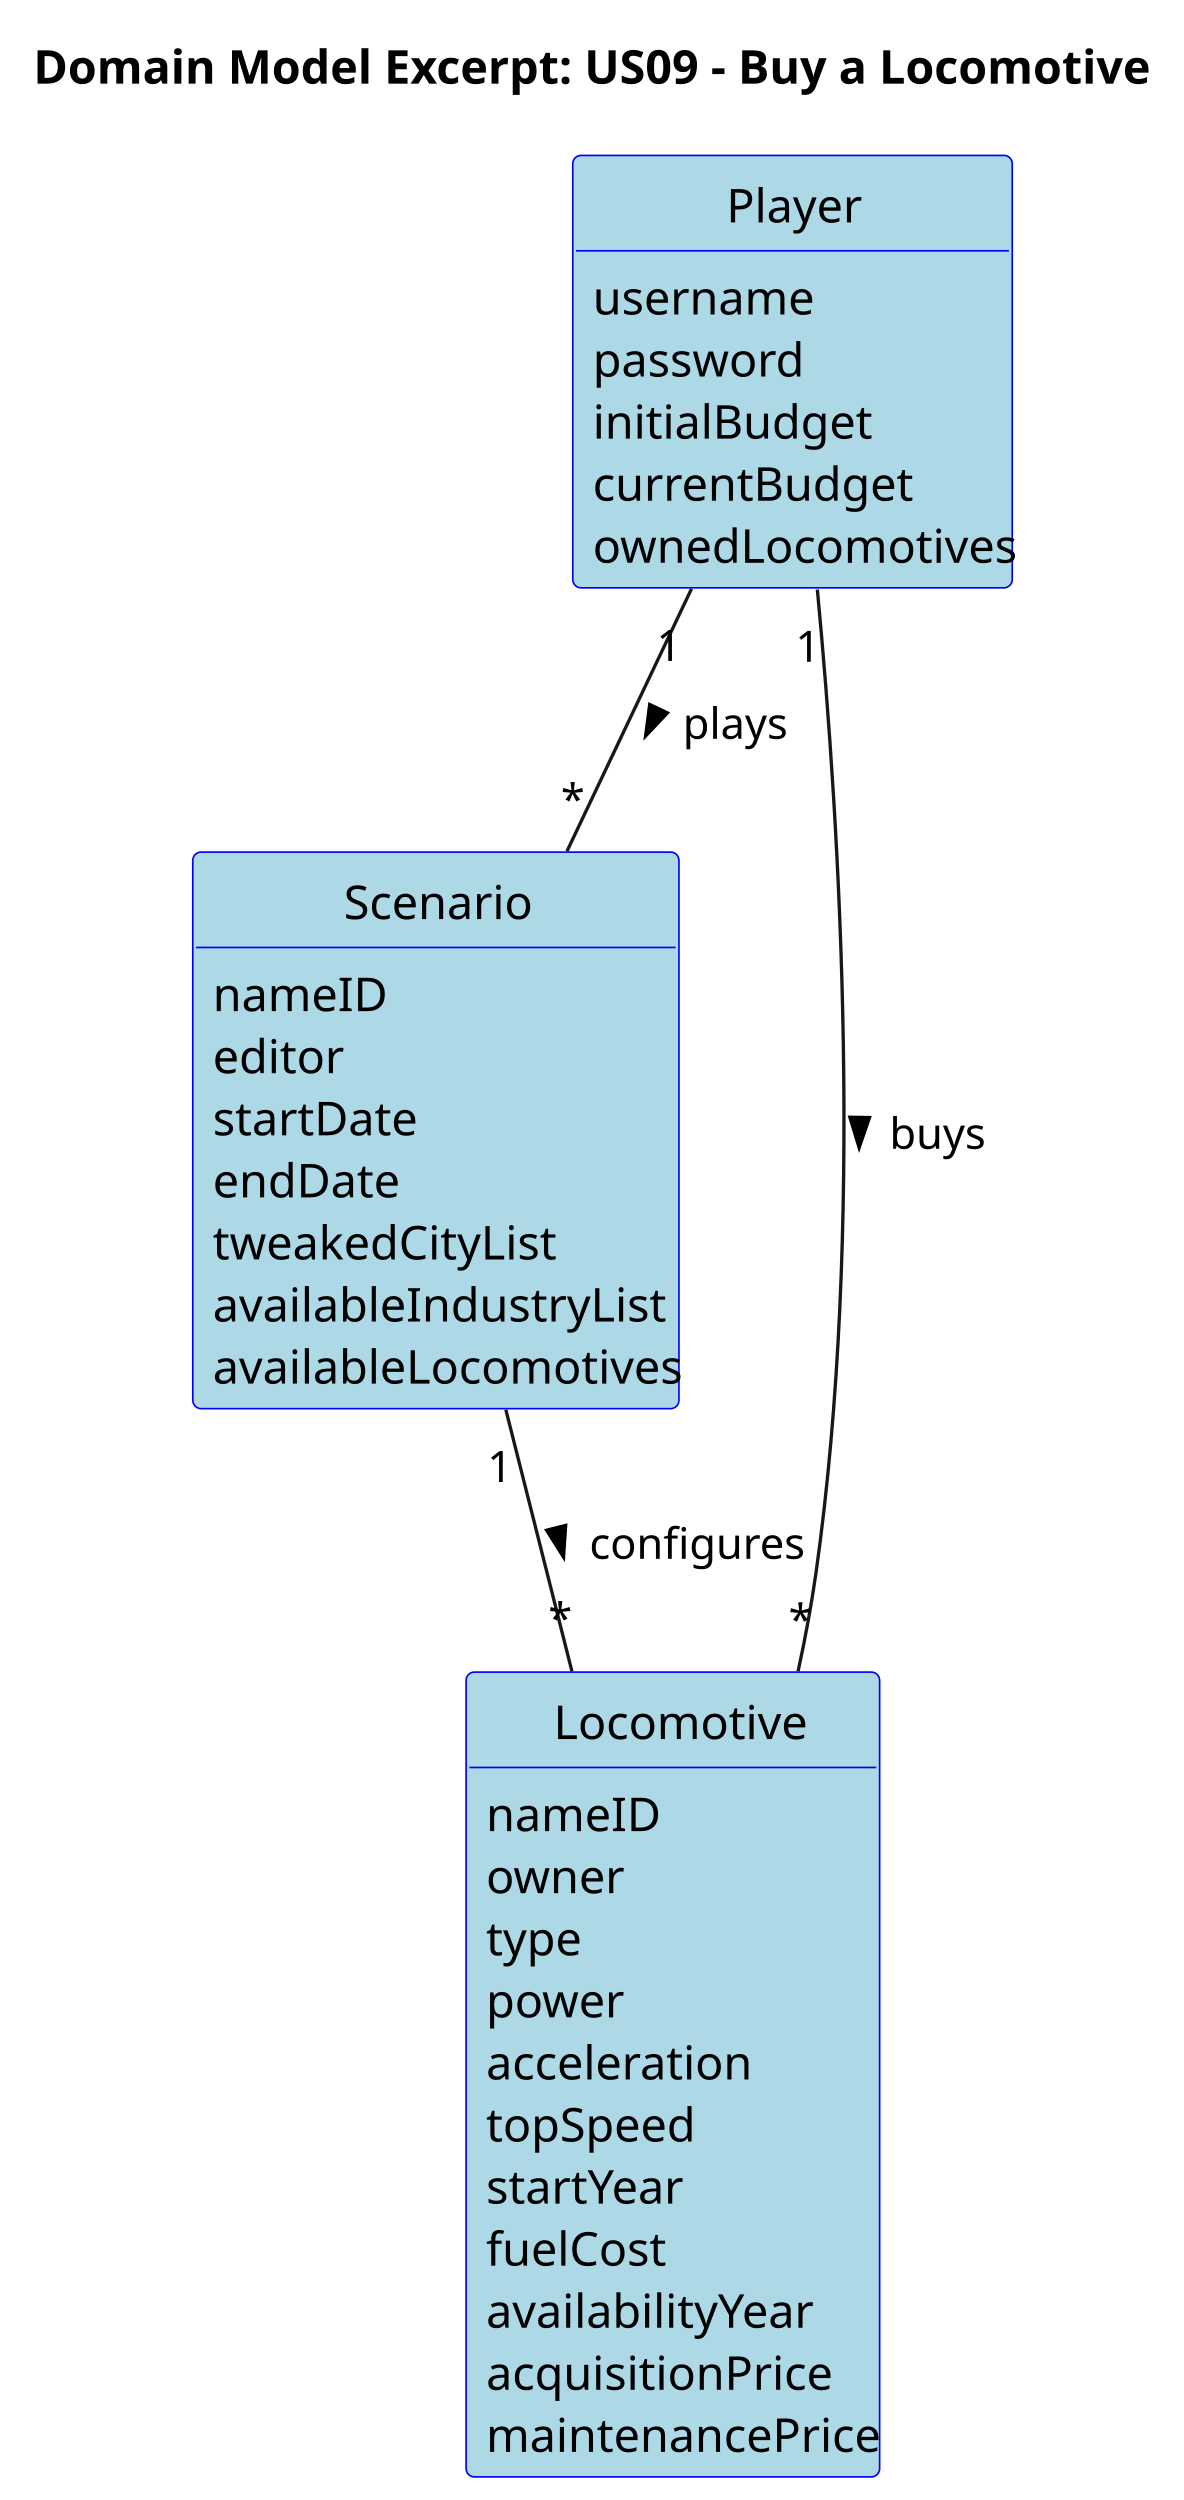
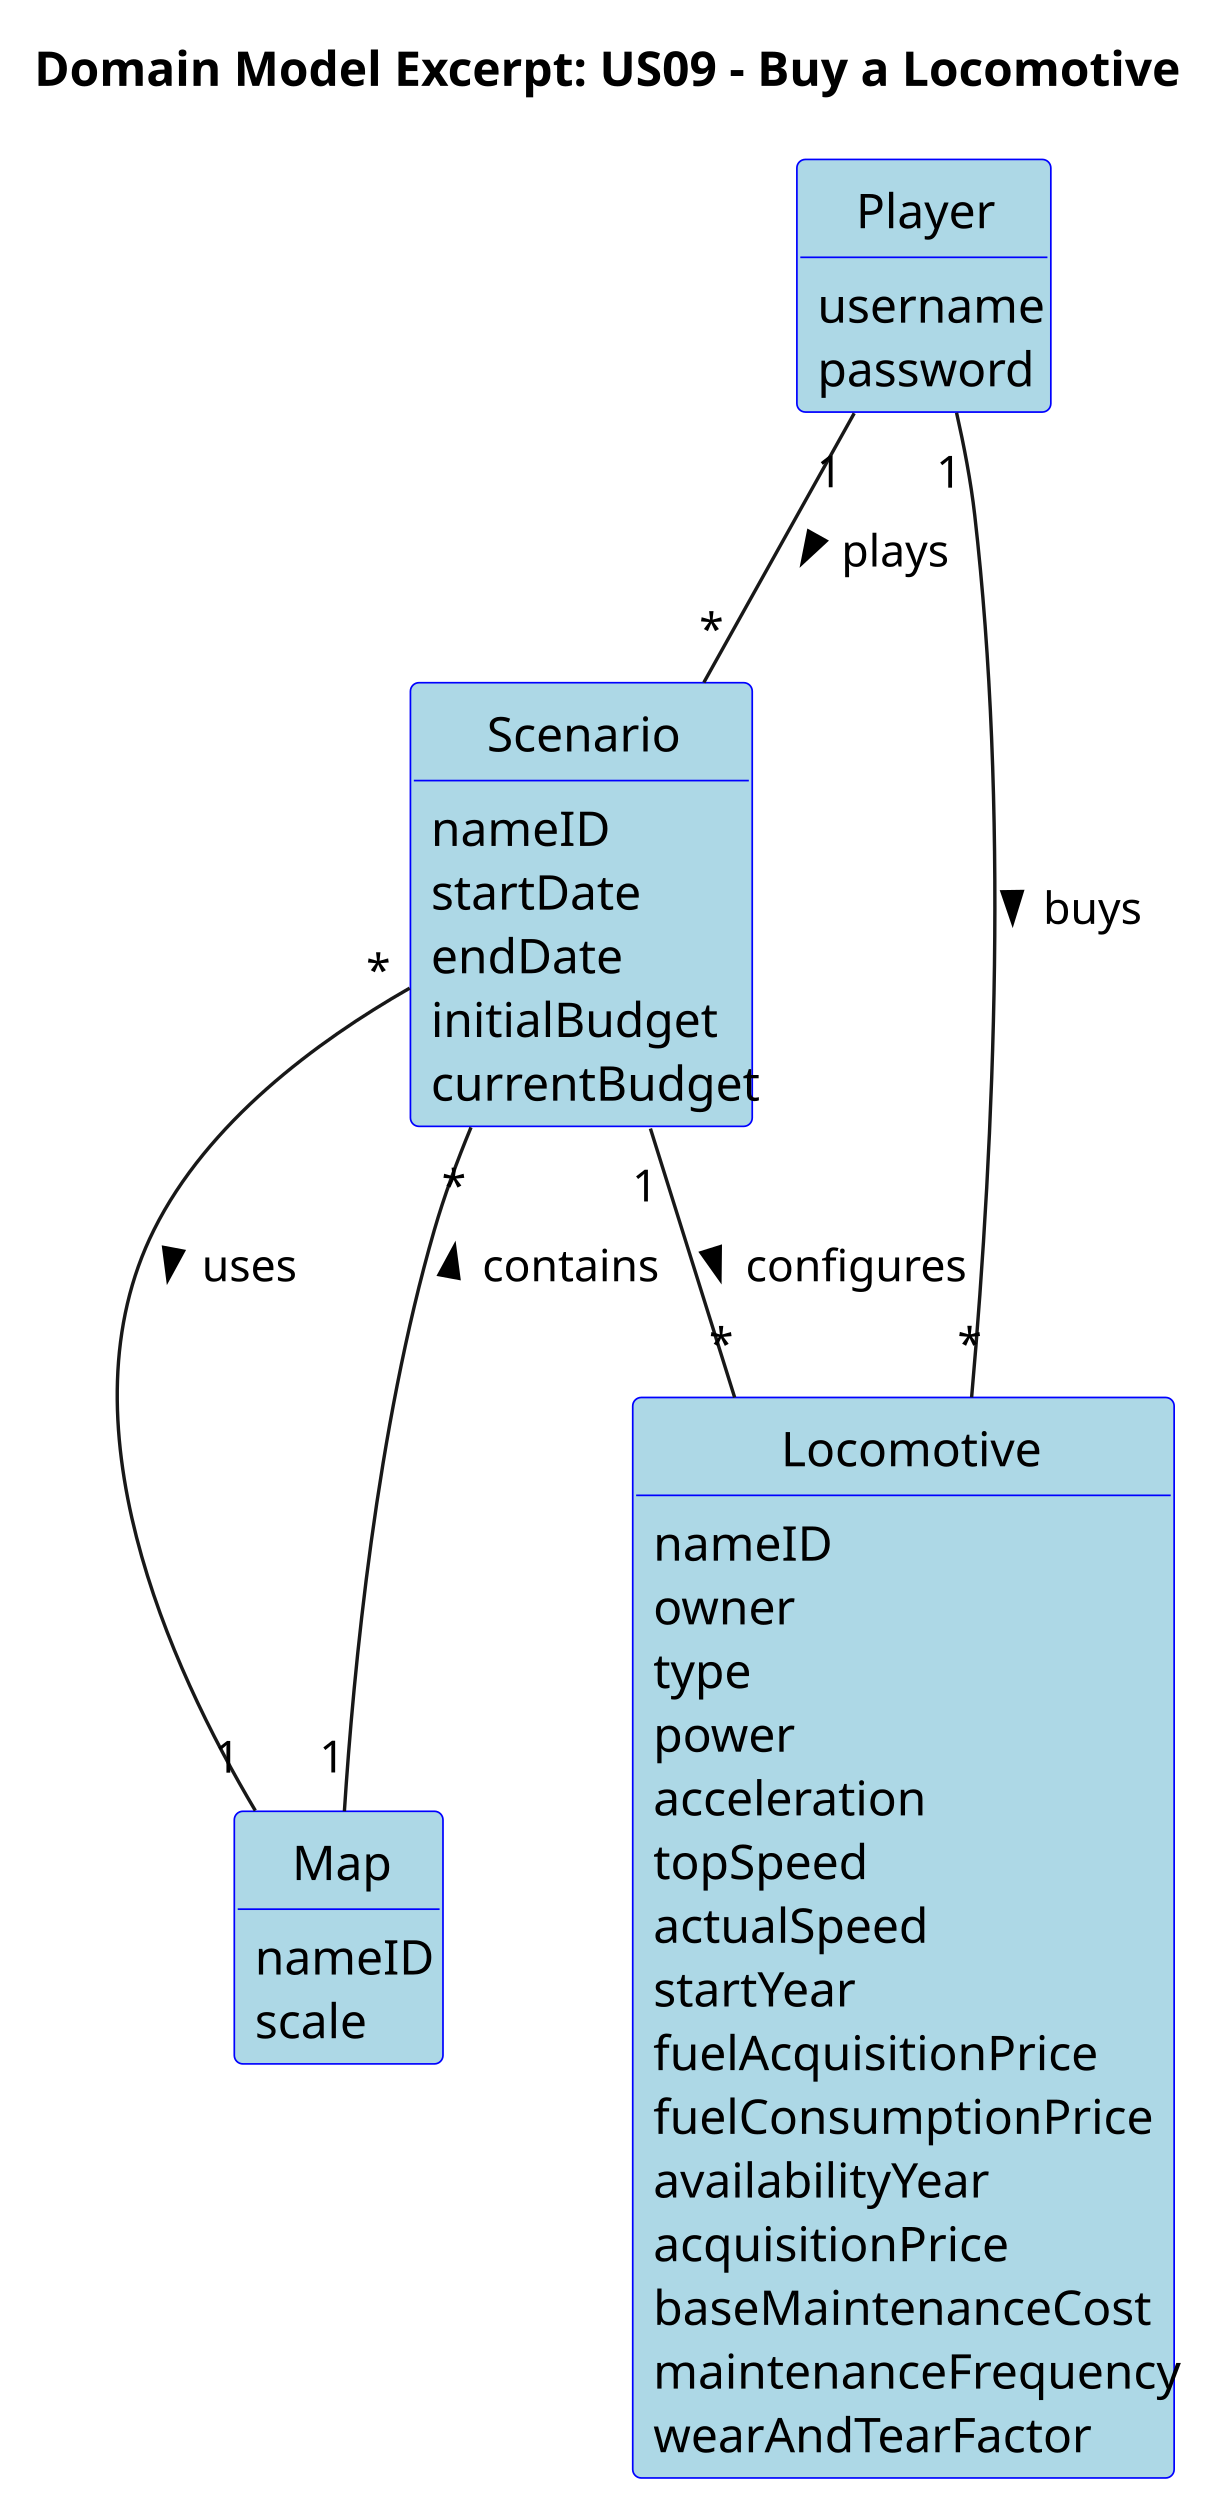
- <svg xmlns="http://www.w3.org/2000/svg" contentStyleType="text/css" height="750px" preserveAspectRatio="none" style="width:355px;height:750px;background:#FFFFFF;" version="1.1" viewBox="0 0 355 750" width="355px" zoomAndPan="magnify">
+ <svg xmlns="http://www.w3.org/2000/svg" contentStyleType="text/css" height="731px" preserveAspectRatio="none" style="width:355px;height:731px;background:#FFFFFF;" version="1.1" viewBox="0 0 355 731" width="355px" zoomAndPan="magnify">
  <defs />
  <g>
    <text fill="#000000" font-family="sans-serif" font-size="14" font-weight="bold" lengthAdjust="spacing" textLength="327.51" x="10" y="25.107">Domain Model Excerpt: US09 - Buy a Locomotive</text>
    <g id="elem_Player">
-       <rect codeLine="16" fill="#ADD8E6" height="129.727" id="Player" rx="2.5" ry="2.5" style="stroke:#0000FF;stroke-width:0.5;" width="131.848" x="171.831" y="46.621" />
-       <text fill="#000000" font-family="sans-serif" font-size="14" lengthAdjust="spacing" textLength="39.683" x="217.914" y="66.728">Player</text>
-       <line style="stroke:#0000FF;stroke-width:0.5;" x1="172.831" x2="302.679" y1="75.242" y2="75.242" />
-       <text fill="#000000" font-family="sans-serif" font-size="14" lengthAdjust="spacing" textLength="62.255" x="177.831" y="94.35">username</text>
-       <text fill="#000000" font-family="sans-serif" font-size="14" lengthAdjust="spacing" textLength="59.917" x="177.831" y="112.971">password</text>
-       <text fill="#000000" font-family="sans-serif" font-size="14" lengthAdjust="spacing" textLength="76.275" x="177.831" y="131.592">initialBudget</text>
-       <text fill="#000000" font-family="sans-serif" font-size="14" lengthAdjust="spacing" textLength="87.944" x="177.831" y="150.213">currentBudget</text>
-       <text fill="#000000" font-family="sans-serif" font-size="14" lengthAdjust="spacing" textLength="119.848" x="177.831" y="168.834">ownedLocomotives</text>
+       <rect codeLine="16" fill="#ADD8E6" height="73.863" id="Player" rx="2.5" ry="2.5" style="stroke:#0000FF;stroke-width:0.5;" width="74.255" x="233.01" y="46.621" />
+       <text fill="#000000" font-family="sans-serif" font-size="14" lengthAdjust="spacing" textLength="39.683" x="250.296" y="66.728">Player</text>
+       <line style="stroke:#0000FF;stroke-width:0.5;" x1="234.01" x2="306.265" y1="75.242" y2="75.242" />
+       <text fill="#000000" font-family="sans-serif" font-size="14" lengthAdjust="spacing" textLength="62.255" x="239.01" y="94.35">username</text>
+       <text fill="#000000" font-family="sans-serif" font-size="14" lengthAdjust="spacing" textLength="59.917" x="239.01" y="112.971">password</text>
+     </g>
+     <g id="elem_Map">
+       <rect codeLine="21" fill="#ADD8E6" height="73.863" id="Map" rx="2.5" ry="2.5" style="stroke:#0000FF;stroke-width:0.5;" width="61.02" x="68.51" y="529.621" />
+       <text fill="#000000" font-family="sans-serif" font-size="14" lengthAdjust="spacing" textLength="27.234" x="85.403" y="549.729">Map</text>
+       <line style="stroke:#0000FF;stroke-width:0.5;" x1="69.51" x2="128.531" y1="558.242" y2="558.242" />
+       <text fill="#000000" font-family="sans-serif" font-size="14" lengthAdjust="spacing" textLength="49.02" x="74.51" y="577.35">nameID</text>
+       <text fill="#000000" font-family="sans-serif" font-size="14" lengthAdjust="spacing" textLength="32.683" x="74.51" y="595.971">scale</text>
    </g>
    <g id="elem_Scenario">
-       <rect codeLine="24" fill="#ADD8E6" height="166.969" id="Scenario" rx="2.5" ry="2.5" style="stroke:#0000FF;stroke-width:0.5;" width="145.855" x="57.831" y="255.621" />
-       <text fill="#000000" font-family="sans-serif" font-size="14" lengthAdjust="spacing" textLength="55.255" x="103.131" y="275.728">Scenario</text>
-       <line style="stroke:#0000FF;stroke-width:0.5;" x1="58.831" x2="202.685" y1="284.242" y2="284.242" />
-       <text fill="#000000" font-family="sans-serif" font-size="14" lengthAdjust="spacing" textLength="49.02" x="63.831" y="303.35">nameID</text>
-       <text fill="#000000" font-family="sans-serif" font-size="14" lengthAdjust="spacing" textLength="35.02" x="63.831" y="321.971">editor</text>
-       <text fill="#000000" font-family="sans-serif" font-size="14" lengthAdjust="spacing" textLength="56.8" x="63.831" y="340.592">startDate</text>
-       <text fill="#000000" font-family="sans-serif" font-size="14" lengthAdjust="spacing" textLength="52.931" x="63.831" y="359.213">endDate</text>
-       <text fill="#000000" font-family="sans-serif" font-size="14" lengthAdjust="spacing" textLength="98.041" x="63.831" y="377.834">tweakedCityList</text>
-       <text fill="#000000" font-family="sans-serif" font-size="14" lengthAdjust="spacing" textLength="126.848" x="63.831" y="396.455">availableIndustryList</text>
-       <text fill="#000000" font-family="sans-serif" font-size="14" lengthAdjust="spacing" textLength="133.855" x="63.831" y="415.076">availableLocomotives</text>
+       <rect codeLine="26" fill="#ADD8E6" height="129.727" id="Scenario" rx="2.5" ry="2.5" style="stroke:#0000FF;stroke-width:0.5;" width="99.944" x="120.01" y="199.621" />
+       <text fill="#000000" font-family="sans-serif" font-size="14" lengthAdjust="spacing" textLength="55.255" x="142.355" y="219.728">Scenario</text>
+       <line style="stroke:#0000FF;stroke-width:0.5;" x1="121.01" x2="218.954" y1="228.242" y2="228.242" />
+       <text fill="#000000" font-family="sans-serif" font-size="14" lengthAdjust="spacing" textLength="49.02" x="126.01" y="247.35">nameID</text>
+       <text fill="#000000" font-family="sans-serif" font-size="14" lengthAdjust="spacing" textLength="56.8" x="126.01" y="265.971">startDate</text>
+       <text fill="#000000" font-family="sans-serif" font-size="14" lengthAdjust="spacing" textLength="52.931" x="126.01" y="284.592">endDate</text>
+       <text fill="#000000" font-family="sans-serif" font-size="14" lengthAdjust="spacing" textLength="76.275" x="126.01" y="303.213">initialBudget</text>
+       <text fill="#000000" font-family="sans-serif" font-size="14" lengthAdjust="spacing" textLength="87.944" x="126.01" y="321.834">currentBudget</text>
    </g>
    <g id="elem_Locomotive">
-       <rect codeLine="34" fill="#ADD8E6" height="241.453" id="Locomotive" rx="2.5" ry="2.5" style="stroke:#0000FF;stroke-width:0.5;" width="124.061" x="139.831" y="501.621" />
-       <text fill="#000000" font-family="sans-serif" font-size="14" lengthAdjust="spacing" textLength="71.593" x="166.065" y="521.729">Locomotive</text>
-       <line style="stroke:#0000FF;stroke-width:0.5;" x1="140.831" x2="262.893" y1="530.242" y2="530.242" />
-       <text fill="#000000" font-family="sans-serif" font-size="14" lengthAdjust="spacing" textLength="49.02" x="145.831" y="549.35">nameID</text>
-       <text fill="#000000" font-family="sans-serif" font-size="14" lengthAdjust="spacing" textLength="38.131" x="145.831" y="567.971">owner</text>
-       <text fill="#000000" font-family="sans-serif" font-size="14" lengthAdjust="spacing" textLength="26.462" x="145.831" y="586.592">type</text>
-       <text fill="#000000" font-family="sans-serif" font-size="14" lengthAdjust="spacing" textLength="38.131" x="145.831" y="605.213">power</text>
-       <text fill="#000000" font-family="sans-serif" font-size="14" lengthAdjust="spacing" textLength="75.489" x="145.831" y="623.834">acceleration</text>
-       <text fill="#000000" font-family="sans-serif" font-size="14" lengthAdjust="spacing" textLength="59.944" x="145.831" y="642.455">topSpeed</text>
-       <text fill="#000000" font-family="sans-serif" font-size="14" lengthAdjust="spacing" textLength="56.8" x="145.831" y="661.076">startYear</text>
-       <text fill="#000000" font-family="sans-serif" font-size="14" lengthAdjust="spacing" textLength="51.358" x="145.831" y="679.697">fuelCost</text>
-       <text fill="#000000" font-family="sans-serif" font-size="14" lengthAdjust="spacing" textLength="94.158" x="145.831" y="698.318">availabilityYear</text>
-       <text fill="#000000" font-family="sans-serif" font-size="14" lengthAdjust="spacing" textLength="98.048" x="145.831" y="716.939">acquisitionPrice</text>
-       <text fill="#000000" font-family="sans-serif" font-size="14" lengthAdjust="spacing" textLength="112.061" x="145.831" y="735.561">maintenancePrice</text>
+       <rect codeLine="34" fill="#ADD8E6" height="315.938" id="Locomotive" rx="2.5" ry="2.5" style="stroke:#0000FF;stroke-width:0.5;" width="158.31" x="185.01" y="408.621" />
+       <text fill="#000000" font-family="sans-serif" font-size="14" lengthAdjust="spacing" textLength="71.593" x="228.369" y="428.728">Locomotive</text>
+       <line style="stroke:#0000FF;stroke-width:0.5;" x1="186.01" x2="342.32" y1="437.242" y2="437.242" />
+       <text fill="#000000" font-family="sans-serif" font-size="14" lengthAdjust="spacing" textLength="49.02" x="191.01" y="456.35">nameID</text>
+       <text fill="#000000" font-family="sans-serif" font-size="14" lengthAdjust="spacing" textLength="38.131" x="191.01" y="474.971">owner</text>
+       <text fill="#000000" font-family="sans-serif" font-size="14" lengthAdjust="spacing" textLength="26.462" x="191.01" y="493.592">type</text>
+       <text fill="#000000" font-family="sans-serif" font-size="14" lengthAdjust="spacing" textLength="38.131" x="191.01" y="512.213">power</text>
+       <text fill="#000000" font-family="sans-serif" font-size="14" lengthAdjust="spacing" textLength="75.489" x="191.01" y="530.834">acceleration</text>
+       <text fill="#000000" font-family="sans-serif" font-size="14" lengthAdjust="spacing" textLength="59.944" x="191.01" y="549.455">topSpeed</text>
+       <text fill="#000000" font-family="sans-serif" font-size="14" lengthAdjust="spacing" textLength="77.841" x="191.01" y="568.076">actualSpeed</text>
+       <text fill="#000000" font-family="sans-serif" font-size="14" lengthAdjust="spacing" textLength="56.8" x="191.01" y="586.697">startYear</text>
+       <text fill="#000000" font-family="sans-serif" font-size="14" lengthAdjust="spacing" textLength="122.172" x="191.01" y="605.318">fuelAcquisitionPrice</text>
+       <text fill="#000000" font-family="sans-serif" font-size="14" lengthAdjust="spacing" textLength="136.958" x="191.01" y="623.939">fuelConsumptionPrice</text>
+       <text fill="#000000" font-family="sans-serif" font-size="14" lengthAdjust="spacing" textLength="94.158" x="191.01" y="642.561">availabilityYear</text>
+       <text fill="#000000" font-family="sans-serif" font-size="14" lengthAdjust="spacing" textLength="98.048" x="191.01" y="661.182">acquisitionPrice</text>
+       <text fill="#000000" font-family="sans-serif" font-size="14" lengthAdjust="spacing" textLength="139.31" x="191.01" y="679.803">baseMaintenanceCost</text>
+       <text fill="#000000" font-family="sans-serif" font-size="14" lengthAdjust="spacing" textLength="146.31" x="191.01" y="698.424">maintenanceFrequency</text>
+       <text fill="#000000" font-family="sans-serif" font-size="14" lengthAdjust="spacing" textLength="123.717" x="191.01" y="717.045">wearAndTearFactor</text>
    </g>
    <g id="link_Player_Scenario">
-       <path codeLine="48" d="M207.451,176.641 C195.841,201.121 182.421,229.391 170.091,255.371 " fill="none" id="Player-Scenario" style="stroke:#181818;stroke-width:1.0;" />
-       <polygon fill="#000000" points="193.688,220.784,200.22,213.872,194.91,211.352,193.688,220.784" style="stroke:#000000;stroke-width:1.0;" />
-       <text fill="#000000" font-family="sans-serif" font-size="13" lengthAdjust="spacing" textLength="30.348" x="204.831" y="221.649">plays</text>
-       <text fill="#000000" font-family="sans-serif" font-size="13" lengthAdjust="spacing" textLength="7.23" x="196.977" y="198.28">1</text>
-       <text fill="#000000" font-family="sans-serif" font-size="13" lengthAdjust="spacing" textLength="5.059" x="168.259" y="244.486">*</text>
+       <path codeLine="52" d="M249.77,120.841 C237.16,143.421 220.58,173.111 205.8,199.561 " fill="none" id="Player-Scenario" style="stroke:#181818;stroke-width:1.0;" />
+       <polygon fill="#000000" points="234.572,164.632,241.548,158.168,236.417,155.302,234.572,164.632" style="stroke:#000000;stroke-width:1.0;" />
+       <text fill="#000000" font-family="sans-serif" font-size="13" lengthAdjust="spacing" textLength="30.348" x="246.01" y="165.649">plays</text>
+       <text fill="#000000" font-family="sans-serif" font-size="13" lengthAdjust="spacing" textLength="7.23" x="238.836" y="142.477">1</text>
+       <text fill="#000000" font-family="sans-serif" font-size="13" lengthAdjust="spacing" textLength="5.059" x="204.447" y="188.575">*</text>
    </g>
    <g id="link_Player_Locomotive">
-       <path codeLine="49" d="M245.201,176.871 C252.061,248.991 259.251,369.311 244.831,471.621 C243.451,481.381 241.601,491.401 239.421,501.401 " fill="none" id="Player-Locomotive" style="stroke:#181818;stroke-width:1.0;" />
-       <polygon fill="#000000" points="257.742,344.266,260.841,335.274,254.965,335.17,257.742,344.266" style="stroke:#000000;stroke-width:1.0;" />
-       <text fill="#000000" font-family="sans-serif" font-size="13" lengthAdjust="spacing" textLength="27.46" x="266.831" y="344.649">buys</text>
-       <text fill="#000000" font-family="sans-serif" font-size="13" lengthAdjust="spacing" textLength="7.23" x="238.62" y="198.534">1</text>
-       <text fill="#000000" font-family="sans-serif" font-size="13" lengthAdjust="spacing" textLength="5.059" x="236.559" y="490.55">*</text>
+       <path codeLine="53" d="M279.7,120.691 C281.88,130.341 283.89,140.811 285.01,150.621 C294.75,235.551 290.97,330.781 284.1,408.571 " fill="none" id="Player-Locomotive" style="stroke:#181818;stroke-width:1.0;" />
+       <polygon fill="#000000" points="296.087,269.766,298.887,260.677,293.01,260.767,296.087,269.766" style="stroke:#000000;stroke-width:1.0;" />
+       <text fill="#000000" font-family="sans-serif" font-size="13" lengthAdjust="spacing" textLength="27.46" x="305.01" y="270.149">buys</text>
+       <text fill="#000000" font-family="sans-serif" font-size="13" lengthAdjust="spacing" textLength="7.23" x="273.762" y="142.589">1</text>
+       <text fill="#000000" font-family="sans-serif" font-size="13" lengthAdjust="spacing" textLength="5.059" x="279.946" y="397.541">*</text>
    </g>
    <g id="link_Scenario_Locomotive">
-       <path codeLine="50" d="M151.751,422.911 C157.971,447.521 164.911,474.981 171.591,501.441 " fill="none" id="Scenario-Locomotive" style="stroke:#181818;stroke-width:1.0;" />
-       <polygon fill="#000000" points="169.056,467.114,169.69,457.625,163.991,459.065,169.056,467.114" style="stroke:#000000;stroke-width:1.0;" />
-       <text fill="#000000" font-family="sans-serif" font-size="13" lengthAdjust="spacing" textLength="59.979" x="176.831" y="467.649">configures</text>
-       <text fill="#000000" font-family="sans-serif" font-size="13" lengthAdjust="spacing" textLength="7.23" x="146.209" y="444.596">1</text>
-       <text fill="#000000" font-family="sans-serif" font-size="13" lengthAdjust="spacing" textLength="5.059" x="164.494" y="490.189">*</text>
+       <path codeLine="54" d="M190.18,329.981 C197.49,353.311 206.1,380.791 214.81,408.601 " fill="none" id="Scenario-Locomotive" style="stroke:#181818;stroke-width:1.0;" />
+       <polygon fill="#000000" points="210.505,374.038,210.605,364.528,204.996,366.285,210.505,374.038" style="stroke:#000000;stroke-width:1.0;" />
+       <text fill="#000000" font-family="sans-serif" font-size="13" lengthAdjust="spacing" textLength="59.979" x="218.01" y="374.649">configures</text>
+       <text fill="#000000" font-family="sans-serif" font-size="13" lengthAdjust="spacing" textLength="7.23" x="184.835" y="351.308">1</text>
+       <text fill="#000000" font-family="sans-serif" font-size="13" lengthAdjust="spacing" textLength="5.059" x="207.3" y="397.572">*</text>
+     </g>
+     <g id="link_Scenario_Map">
+       <path codeLine="55" d="M119.79,288.931 C92.27,304.661 60.65,328.281 45.01,359.621 C17.19,415.361 49.38,486.971 74.65,529.411 " fill="none" id="Scenario-Map" style="stroke:#181818;stroke-width:1.0;" />
+       <polygon fill="#000000" points="49.088,374.181,53.645,365.833,47.868,364.749,49.088,374.181" style="stroke:#000000;stroke-width:1.0;" />
+       <text fill="#000000" font-family="sans-serif" font-size="13" lengthAdjust="spacing" textLength="27.46" x="59.01" y="374.649">uses</text>
+       <text fill="#000000" font-family="sans-serif" font-size="13" lengthAdjust="spacing" textLength="5.059" x="107.055" y="288.323">*</text>
+       <text fill="#000000" font-family="sans-serif" font-size="13" lengthAdjust="spacing" textLength="7.23" x="62.706" y="518.335">1</text>
+     </g>
+     <g id="link_Map_Scenario">
+       <path codeLine="56" d="M100.7,529.601 C103.39,487.961 110.18,417.691 127.01,359.621 C129.88,349.711 133.63,339.511 137.72,329.651 " fill="none" id="Map-Scenario" style="stroke:#181818;stroke-width:1.0;" />
+       <polygon fill="#000000" points="132.92,364.35,128.384,372.709,134.163,373.779,132.92,364.35" style="stroke:#000000;stroke-width:1.0;" />
+       <text fill="#000000" font-family="sans-serif" font-size="13" lengthAdjust="spacing" textLength="48.42" x="141.01" y="374.649">contains</text>
+       <text fill="#000000" font-family="sans-serif" font-size="13" lengthAdjust="spacing" textLength="7.23" x="93.386" y="518.276">1</text>
+       <text fill="#000000" font-family="sans-serif" font-size="13" lengthAdjust="spacing" textLength="5.059" x="129.138" y="351.291">*</text>
    </g>
  </g>
</svg>
